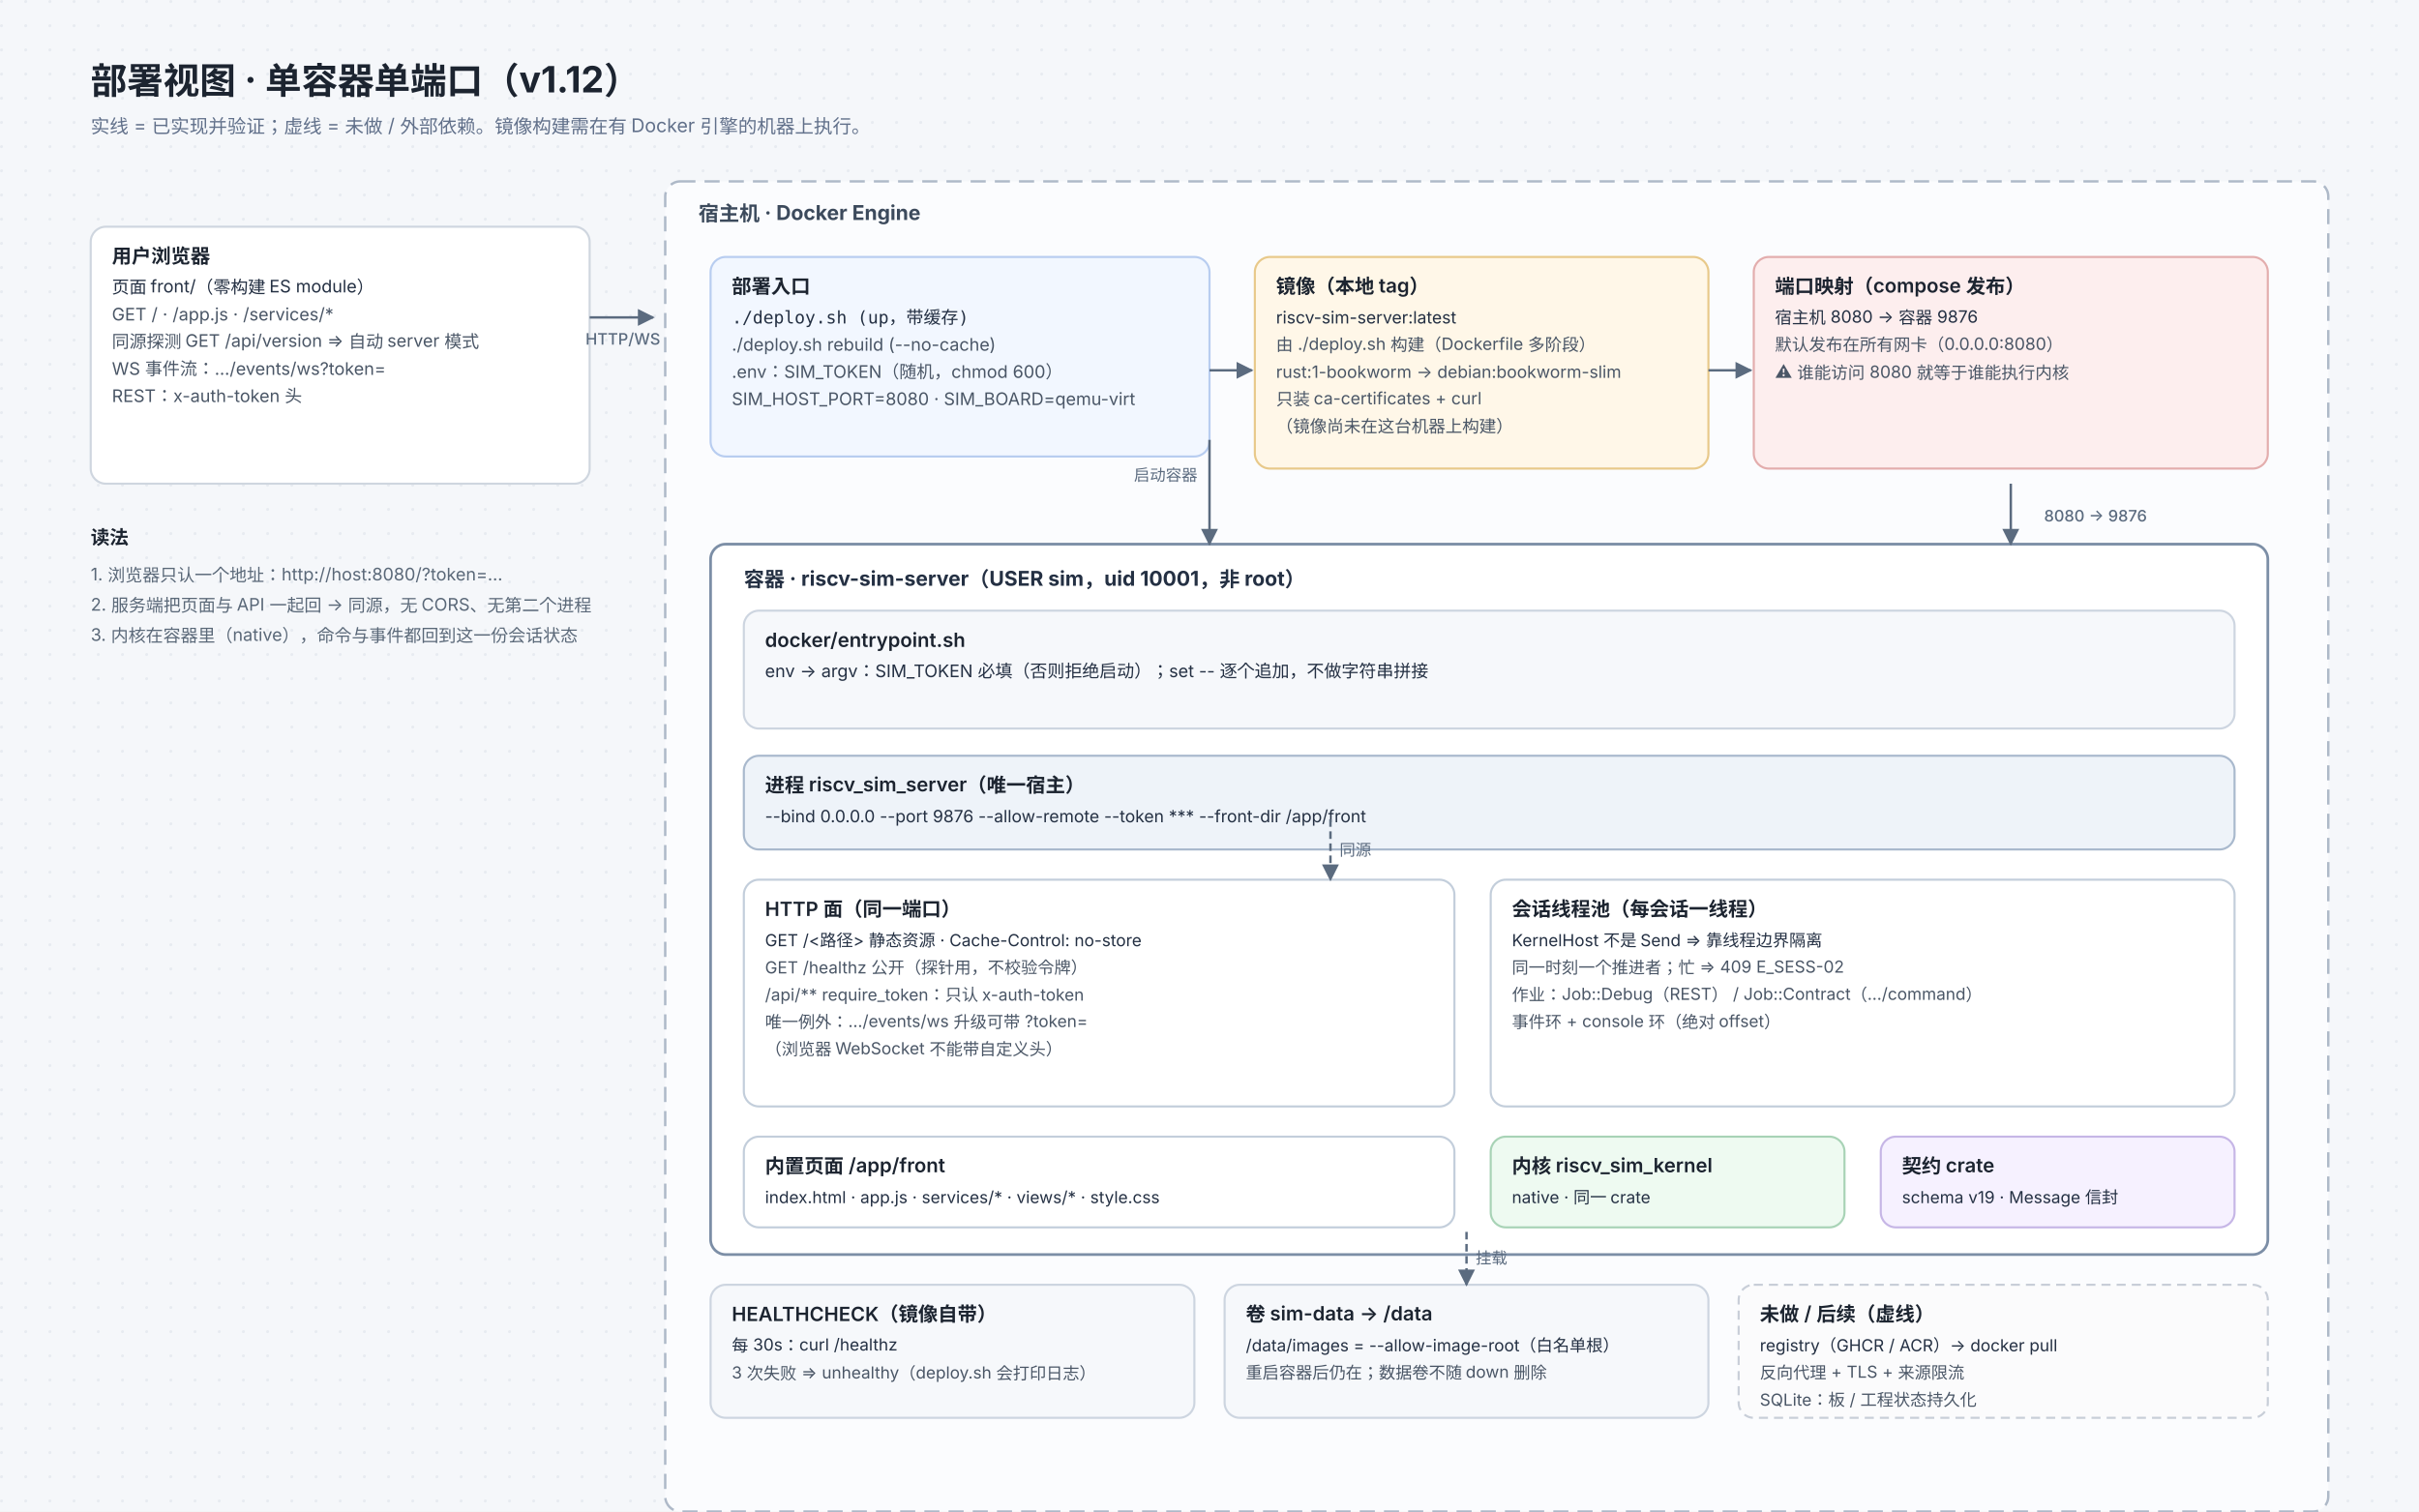
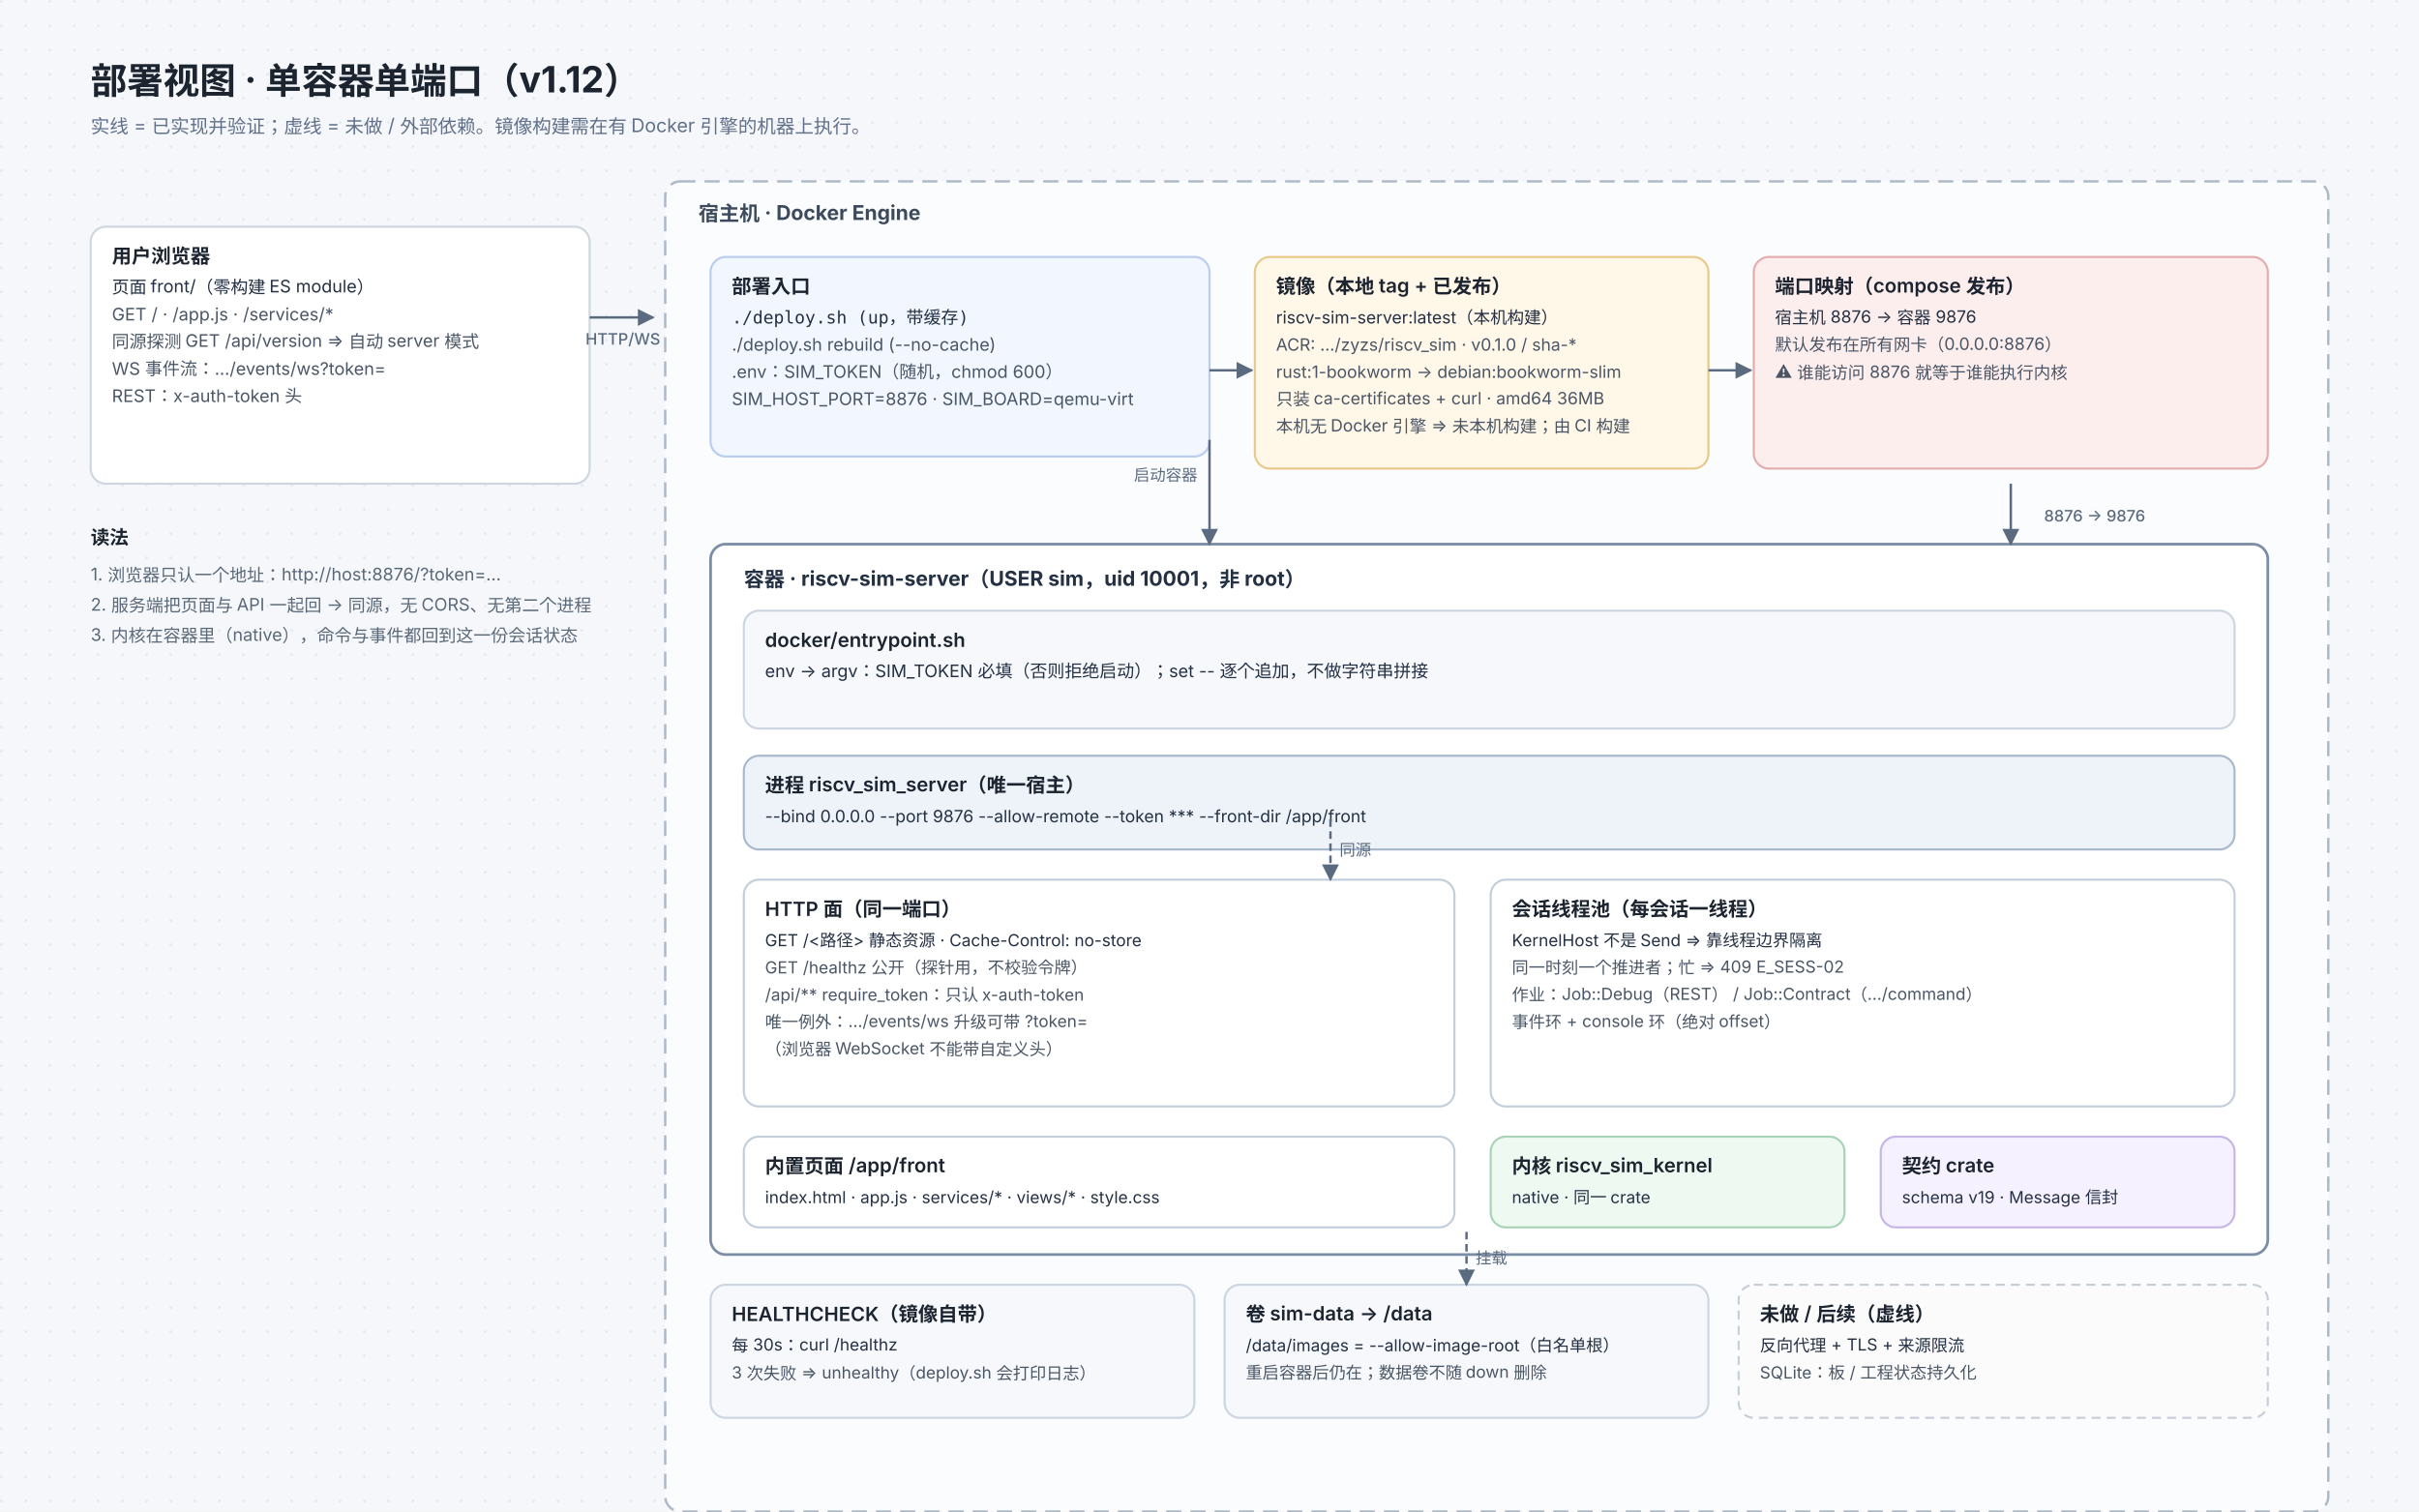
<svg xmlns="http://www.w3.org/2000/svg" width="1600" height="1000" viewBox="0 0 1600 1000">
  <defs>
    <marker id="arrow" viewBox="0 0 10 10" refX="9" refY="5" markerWidth="7" markerHeight="7" orient="auto">
      <path d="M0,0 L10,5 L0,10 z" fill="#5b6b7f" />
    </marker>
    <pattern id="dots" width="16" height="16" patternUnits="userSpaceOnUse">
      <circle cx="1" cy="1" r="1" fill="#e6eaef" />
    </pattern>
  </defs>
  <rect width="1600" height="1000" fill="#f5f7fa" />
  <rect width="1600" height="1000" fill="url(#dots)" opacity="0.9" />
  <text x="60" y="62" font-family="-apple-system,BlinkMacSystemFont,PingFang SC,Helvetica Neue,sans-serif" font-size="24" font-weight="700" fill="#1c2430" text-anchor="start" opacity="1">部署视图 · 单容器单端口（v1.12）</text>
  <text x="60" y="88" font-family="-apple-system,BlinkMacSystemFont,PingFang SC,Helvetica Neue,sans-serif" font-size="12.5" font-weight="400" fill="#61708a" text-anchor="start" opacity="1">实线 = 已实现并验证；虚线 = 未做 / 外部依赖。镜像构建需在有 Docker 引擎的机器上执行。</text>
  <rect x="60" y="150" width="330" height="170" rx="10" ry="10" fill="#ffffff" stroke="#cfd6df" stroke-width="1.4" opacity="1" />
  <text x="74" y="174" font-family="-apple-system,BlinkMacSystemFont,PingFang SC,Helvetica Neue,sans-serif" font-size="13" font-weight="600" fill="#1c2430" text-anchor="start" opacity="1">用户浏览器</text>
  <text x="74" y="194" font-family="-apple-system,BlinkMacSystemFont,PingFang SC,Helvetica Neue,sans-serif" font-size="11.5" font-weight="400" fill="#243043" text-anchor="start" opacity="1">页面 front/（零构建 ES module）</text>
  <text x="74" y="212" font-family="-apple-system,BlinkMacSystemFont,PingFang SC,Helvetica Neue,sans-serif" font-size="11.5" font-weight="400" fill="#4a5666" text-anchor="start" opacity="1">GET / · /app.js · /services/*</text>
  <text x="74" y="230" font-family="-apple-system,BlinkMacSystemFont,PingFang SC,Helvetica Neue,sans-serif" font-size="11.5" font-weight="400" fill="#4a5666" text-anchor="start" opacity="1">同源探测 GET /api/version ⇒ 自动 server 模式</text>
  <text x="74" y="248" font-family="-apple-system,BlinkMacSystemFont,PingFang SC,Helvetica Neue,sans-serif" font-size="11.5" font-weight="400" fill="#4a5666" text-anchor="start" opacity="1">WS 事件流：…/events/ws?token=</text>
  <text x="74" y="266" font-family="-apple-system,BlinkMacSystemFont,PingFang SC,Helvetica Neue,sans-serif" font-size="11.5" font-weight="400" fill="#4a5666" text-anchor="start" opacity="1">REST：x-auth-token 头</text>
  <rect x="440" y="120" width="1100" height="880" rx="10" ry="10" fill="#fbfcfe" stroke="#aeb9c8" stroke-width="1.6" stroke-dasharray="10 6" opacity="1" />
  <text x="462" y="146" font-family="-apple-system,BlinkMacSystemFont,PingFang SC,Helvetica Neue,sans-serif" font-size="13.5" font-weight="700" fill="#3c4a5c" text-anchor="start" opacity="1">宿主机 · Docker Engine</text>
  <rect x="470" y="170" width="330" height="132" rx="10" ry="10" fill="#f2f7ff" stroke="#b8cdf0" stroke-width="1.4" opacity="1" />
  <text x="484" y="194" font-family="-apple-system,BlinkMacSystemFont,PingFang SC,Helvetica Neue,sans-serif" font-size="13" font-weight="600" fill="#1c2430" text-anchor="start" opacity="1">部署入口</text>
  <text x="484" y="214" font-family="ui-monospace,SFMono-Regular,Menlo,monospace" font-size="11.5" font-weight="400" fill="#243043" text-anchor="start" opacity="1">./deploy.sh            (up，带缓存)</text>
  <text x="484" y="232" font-family="-apple-system,BlinkMacSystemFont,PingFang SC,Helvetica Neue,sans-serif" font-size="11.5" font-weight="400" fill="#4a5666" text-anchor="start" opacity="1">./deploy.sh rebuild    (--no-cache)</text>
  <text x="484" y="250" font-family="-apple-system,BlinkMacSystemFont,PingFang SC,Helvetica Neue,sans-serif" font-size="11.5" font-weight="400" fill="#4a5666" text-anchor="start" opacity="1">.env：SIM_TOKEN（随机，chmod 600）</text>
-   <text x="484" y="268" font-family="-apple-system,BlinkMacSystemFont,PingFang SC,Helvetica Neue,sans-serif" font-size="11.5" font-weight="400" fill="#4a5666" text-anchor="start" opacity="1">SIM_HOST_PORT=8080 · SIM_BOARD=qemu-virt</text>
+   <text x="484" y="268" font-family="-apple-system,BlinkMacSystemFont,PingFang SC,Helvetica Neue,sans-serif" font-size="11.5" font-weight="400" fill="#4a5666" text-anchor="start" opacity="1">SIM_HOST_PORT=8876 · SIM_BOARD=qemu-virt</text>
  <rect x="830" y="170" width="300" height="140" rx="10" ry="10" fill="#fff7e8" stroke="#e8c98a" stroke-width="1.4" opacity="1" />
-   <text x="844" y="194" font-family="-apple-system,BlinkMacSystemFont,PingFang SC,Helvetica Neue,sans-serif" font-size="13" font-weight="600" fill="#1c2430" text-anchor="start" opacity="1">镜像（本地 tag）</text>
-   <text x="844" y="214" font-family="-apple-system,BlinkMacSystemFont,PingFang SC,Helvetica Neue,sans-serif" font-size="11.2" font-weight="400" fill="#243043" text-anchor="start" opacity="1">riscv-sim-server:latest</text>
-   <text x="844" y="232" font-family="-apple-system,BlinkMacSystemFont,PingFang SC,Helvetica Neue,sans-serif" font-size="11.2" font-weight="400" fill="#4a5666" text-anchor="start" opacity="1">由 ./deploy.sh 构建（Dockerfile 多阶段）</text>
+   <text x="844" y="194" font-family="-apple-system,BlinkMacSystemFont,PingFang SC,Helvetica Neue,sans-serif" font-size="13" font-weight="600" fill="#1c2430" text-anchor="start" opacity="1">镜像（本地 tag + 已发布）</text>
+   <text x="844" y="214" font-family="-apple-system,BlinkMacSystemFont,PingFang SC,Helvetica Neue,sans-serif" font-size="11.2" font-weight="400" fill="#243043" text-anchor="start" opacity="1">riscv-sim-server:latest（本机构建）</text>
+   <text x="844" y="232" font-family="-apple-system,BlinkMacSystemFont,PingFang SC,Helvetica Neue,sans-serif" font-size="11.2" font-weight="400" fill="#4a5666" text-anchor="start" opacity="1">ACR: …/zyzs/riscv_sim · v0.1.0 / sha-*</text>
  <text x="844" y="250" font-family="-apple-system,BlinkMacSystemFont,PingFang SC,Helvetica Neue,sans-serif" font-size="11.2" font-weight="400" fill="#4a5666" text-anchor="start" opacity="1">rust:1-bookworm → debian:bookworm-slim</text>
-   <text x="844" y="268" font-family="-apple-system,BlinkMacSystemFont,PingFang SC,Helvetica Neue,sans-serif" font-size="11.2" font-weight="400" fill="#4a5666" text-anchor="start" opacity="1">只装 ca-certificates + curl</text>
-   <text x="844" y="286" font-family="-apple-system,BlinkMacSystemFont,PingFang SC,Helvetica Neue,sans-serif" font-size="11.2" font-weight="400" fill="#4a5666" text-anchor="start" opacity="1">（镜像尚未在这台机器上构建）</text>
+   <text x="844" y="268" font-family="-apple-system,BlinkMacSystemFont,PingFang SC,Helvetica Neue,sans-serif" font-size="11.2" font-weight="400" fill="#4a5666" text-anchor="start" opacity="1">只装 ca-certificates + curl · amd64 36MB</text>
+   <text x="844" y="286" font-family="-apple-system,BlinkMacSystemFont,PingFang SC,Helvetica Neue,sans-serif" font-size="11.2" font-weight="400" fill="#4a5666" text-anchor="start" opacity="1">本机无 Docker 引擎 ⇒ 未本机构建；由 CI 构建</text>
  <rect x="1160" y="170" width="340" height="140" rx="10" ry="10" fill="#fdeeee" stroke="#e3adad" stroke-width="1.4" opacity="1" />
  <text x="1174" y="194" font-family="-apple-system,BlinkMacSystemFont,PingFang SC,Helvetica Neue,sans-serif" font-size="13" font-weight="600" fill="#1c2430" text-anchor="start" opacity="1">端口映射（compose 发布）</text>
-   <text x="1174" y="214" font-family="-apple-system,BlinkMacSystemFont,PingFang SC,Helvetica Neue,sans-serif" font-size="11.2" font-weight="400" fill="#243043" text-anchor="start" opacity="1">宿主机 8080  →  容器 9876</text>
-   <text x="1174" y="232" font-family="-apple-system,BlinkMacSystemFont,PingFang SC,Helvetica Neue,sans-serif" font-size="11.2" font-weight="400" fill="#4a5666" text-anchor="start" opacity="1">默认发布在所有网卡（0.0.0.0:8080）</text>
-   <text x="1174" y="250" font-family="-apple-system,BlinkMacSystemFont,PingFang SC,Helvetica Neue,sans-serif" font-size="11.2" font-weight="400" fill="#4a5666" text-anchor="start" opacity="1">⚠ 谁能访问 8080 就等于谁能执行内核</text>
+   <text x="1174" y="214" font-family="-apple-system,BlinkMacSystemFont,PingFang SC,Helvetica Neue,sans-serif" font-size="11.2" font-weight="400" fill="#243043" text-anchor="start" opacity="1">宿主机 8876  →  容器 9876</text>
+   <text x="1174" y="232" font-family="-apple-system,BlinkMacSystemFont,PingFang SC,Helvetica Neue,sans-serif" font-size="11.2" font-weight="400" fill="#4a5666" text-anchor="start" opacity="1">默认发布在所有网卡（0.0.0.0:8876）</text>
+   <text x="1174" y="250" font-family="-apple-system,BlinkMacSystemFont,PingFang SC,Helvetica Neue,sans-serif" font-size="11.2" font-weight="400" fill="#4a5666" text-anchor="start" opacity="1">⚠ 谁能访问 8876 就等于谁能执行内核</text>
  <rect x="470" y="360" width="1030" height="470" rx="10" ry="10" fill="#ffffff" stroke="#7c8ea6" stroke-width="1.8" opacity="1" />
  <text x="492" y="388" font-family="-apple-system,BlinkMacSystemFont,PingFang SC,Helvetica Neue,sans-serif" font-size="13.5" font-weight="700" fill="#243043" text-anchor="start" opacity="1">容器 · riscv-sim-server（USER sim，uid 10001，非 root）</text>
  <rect x="492" y="404" width="986" height="78" rx="10" ry="10" fill="#f6f8fb" stroke="#cdd5e0" stroke-width="1.4" opacity="1" />
  <text x="506" y="428" font-family="-apple-system,BlinkMacSystemFont,PingFang SC,Helvetica Neue,sans-serif" font-size="13" font-weight="600" fill="#1c2430" text-anchor="start" opacity="1">docker/entrypoint.sh</text>
  <text x="506" y="448" font-family="-apple-system,BlinkMacSystemFont,PingFang SC,Helvetica Neue,sans-serif" font-size="11.5" font-weight="400" fill="#243043" text-anchor="start" opacity="1">env → argv：SIM_TOKEN 必填（否则拒绝启动）；set -- 逐个追加，不做字符串拼接</text>
  <rect x="492" y="500" width="986" height="62" rx="10" ry="10" fill="#eef3f9" stroke="#a9b9cd" stroke-width="1.4" opacity="1" />
  <text x="506" y="524" font-family="-apple-system,BlinkMacSystemFont,PingFang SC,Helvetica Neue,sans-serif" font-size="13" font-weight="600" fill="#1c2430" text-anchor="start" opacity="1">进程 riscv_sim_server（唯一宿主）</text>
  <text x="506" y="544" font-family="-apple-system,BlinkMacSystemFont,PingFang SC,Helvetica Neue,sans-serif" font-size="11.2" font-weight="400" fill="#243043" text-anchor="start" opacity="1">--bind 0.0.0.0 --port 9876 --allow-remote --token *** --front-dir /app/front</text>
  <rect x="492" y="582" width="470" height="150" rx="10" ry="10" fill="#ffffff" stroke="#c3cedb" stroke-width="1.4" opacity="1" />
  <text x="506" y="606" font-family="-apple-system,BlinkMacSystemFont,PingFang SC,Helvetica Neue,sans-serif" font-size="13" font-weight="600" fill="#1c2430" text-anchor="start" opacity="1">HTTP 面（同一端口）</text>
  <text x="506" y="626" font-family="-apple-system,BlinkMacSystemFont,PingFang SC,Helvetica Neue,sans-serif" font-size="11.0" font-weight="400" fill="#243043" text-anchor="start" opacity="1">GET /&lt;路径&gt;  静态资源 · Cache-Control: no-store</text>
  <text x="506" y="644" font-family="-apple-system,BlinkMacSystemFont,PingFang SC,Helvetica Neue,sans-serif" font-size="11.0" font-weight="400" fill="#4a5666" text-anchor="start" opacity="1">GET /healthz  公开（探针用，不校验令牌）</text>
  <text x="506" y="662" font-family="-apple-system,BlinkMacSystemFont,PingFang SC,Helvetica Neue,sans-serif" font-size="11.0" font-weight="400" fill="#4a5666" text-anchor="start" opacity="1">/api/**  require_token：只认 x-auth-token</text>
  <text x="506" y="680" font-family="-apple-system,BlinkMacSystemFont,PingFang SC,Helvetica Neue,sans-serif" font-size="11.0" font-weight="400" fill="#4a5666" text-anchor="start" opacity="1">  唯一例外：…/events/ws 升级可带 ?token=</text>
  <text x="506" y="698" font-family="-apple-system,BlinkMacSystemFont,PingFang SC,Helvetica Neue,sans-serif" font-size="11.0" font-weight="400" fill="#4a5666" text-anchor="start" opacity="1">  （浏览器 WebSocket 不能带自定义头）</text>
  <rect x="492" y="752" width="470" height="60" rx="10" ry="10" fill="#ffffff" stroke="#c3cedb" stroke-width="1.4" opacity="1" />
  <text x="506" y="776" font-family="-apple-system,BlinkMacSystemFont,PingFang SC,Helvetica Neue,sans-serif" font-size="13" font-weight="600" fill="#1c2430" text-anchor="start" opacity="1">内置页面 /app/front</text>
  <text x="506" y="796" font-family="-apple-system,BlinkMacSystemFont,PingFang SC,Helvetica Neue,sans-serif" font-size="11.0" font-weight="400" fill="#243043" text-anchor="start" opacity="1">index.html · app.js · services/* · views/* · style.css</text>
  <rect x="986" y="582" width="492" height="150" rx="10" ry="10" fill="#ffffff" stroke="#c3cedb" stroke-width="1.4" opacity="1" />
  <text x="1000" y="606" font-family="-apple-system,BlinkMacSystemFont,PingFang SC,Helvetica Neue,sans-serif" font-size="13" font-weight="600" fill="#1c2430" text-anchor="start" opacity="1">会话线程池（每会话一线程）</text>
  <text x="1000" y="626" font-family="-apple-system,BlinkMacSystemFont,PingFang SC,Helvetica Neue,sans-serif" font-size="11.0" font-weight="400" fill="#243043" text-anchor="start" opacity="1">KernelHost 不是 Send ⇒ 靠线程边界隔离</text>
  <text x="1000" y="644" font-family="-apple-system,BlinkMacSystemFont,PingFang SC,Helvetica Neue,sans-serif" font-size="11.0" font-weight="400" fill="#4a5666" text-anchor="start" opacity="1">同一时刻一个推进者；忙 ⇒ 409 E_SESS-02</text>
  <text x="1000" y="662" font-family="-apple-system,BlinkMacSystemFont,PingFang SC,Helvetica Neue,sans-serif" font-size="11.0" font-weight="400" fill="#4a5666" text-anchor="start" opacity="1">作业：Job::Debug（REST） / Job::Contract（…/command）</text>
  <text x="1000" y="680" font-family="-apple-system,BlinkMacSystemFont,PingFang SC,Helvetica Neue,sans-serif" font-size="11.0" font-weight="400" fill="#4a5666" text-anchor="start" opacity="1">事件环 + console 环（绝对 offset）</text>
  <rect x="986" y="752" width="234" height="60" rx="10" ry="10" fill="#eefaf1" stroke="#a8d3b6" stroke-width="1.4" opacity="1" />
  <text x="1000" y="776" font-family="-apple-system,BlinkMacSystemFont,PingFang SC,Helvetica Neue,sans-serif" font-size="13" font-weight="600" fill="#1c2430" text-anchor="start" opacity="1">内核 riscv_sim_kernel</text>
  <text x="1000" y="796" font-family="-apple-system,BlinkMacSystemFont,PingFang SC,Helvetica Neue,sans-serif" font-size="11.0" font-weight="400" fill="#243043" text-anchor="start" opacity="1">native · 同一 crate</text>
  <rect x="1244" y="752" width="234" height="60" rx="10" ry="10" fill="#f6f1ff" stroke="#c6b6e6" stroke-width="1.4" opacity="1" />
  <text x="1258" y="776" font-family="-apple-system,BlinkMacSystemFont,PingFang SC,Helvetica Neue,sans-serif" font-size="13" font-weight="600" fill="#1c2430" text-anchor="start" opacity="1">契约 crate</text>
  <text x="1258" y="796" font-family="-apple-system,BlinkMacSystemFont,PingFang SC,Helvetica Neue,sans-serif" font-size="11.0" font-weight="400" fill="#243043" text-anchor="start" opacity="1">schema v19 · Message 信封</text>
  <rect x="470" y="850" width="320" height="88" rx="10" ry="10" fill="#f6f8fb" stroke="#cdd5e0" stroke-width="1.4" opacity="1" />
  <text x="484" y="874" font-family="-apple-system,BlinkMacSystemFont,PingFang SC,Helvetica Neue,sans-serif" font-size="13" font-weight="600" fill="#1c2430" text-anchor="start" opacity="1">HEALTHCHECK（镜像自带）</text>
  <text x="484" y="894" font-family="-apple-system,BlinkMacSystemFont,PingFang SC,Helvetica Neue,sans-serif" font-size="11.0" font-weight="400" fill="#243043" text-anchor="start" opacity="1">每 30s：curl /healthz</text>
  <text x="484" y="912" font-family="-apple-system,BlinkMacSystemFont,PingFang SC,Helvetica Neue,sans-serif" font-size="11.0" font-weight="400" fill="#4a5666" text-anchor="start" opacity="1">3 次失败 ⇒ unhealthy（deploy.sh 会打印日志）</text>
  <rect x="810" y="850" width="320" height="88" rx="10" ry="10" fill="#f6f8fb" stroke="#cdd5e0" stroke-width="1.4" opacity="1" />
  <text x="824" y="874" font-family="-apple-system,BlinkMacSystemFont,PingFang SC,Helvetica Neue,sans-serif" font-size="13" font-weight="600" fill="#1c2430" text-anchor="start" opacity="1">卷 sim-data → /data</text>
  <text x="824" y="894" font-family="-apple-system,BlinkMacSystemFont,PingFang SC,Helvetica Neue,sans-serif" font-size="11.0" font-weight="400" fill="#243043" text-anchor="start" opacity="1">/data/images = --allow-image-root（白名单根）</text>
  <text x="824" y="912" font-family="-apple-system,BlinkMacSystemFont,PingFang SC,Helvetica Neue,sans-serif" font-size="11.0" font-weight="400" fill="#4a5666" text-anchor="start" opacity="1">重启容器后仍在；数据卷不随 down 删除</text>
  <rect x="1150" y="850" width="350" height="88" rx="10" ry="10" fill="#fbfbfc" stroke="#c8ced8" stroke-width="1.4" stroke-dasharray="6 4" opacity="1" />
  <text x="1164" y="874" font-family="-apple-system,BlinkMacSystemFont,PingFang SC,Helvetica Neue,sans-serif" font-size="13" font-weight="600" fill="#1c2430" text-anchor="start" opacity="1">未做 / 后续（虚线）</text>
-   <text x="1164" y="894" font-family="-apple-system,BlinkMacSystemFont,PingFang SC,Helvetica Neue,sans-serif" font-size="11.0" font-weight="400" fill="#243043" text-anchor="start" opacity="1">registry（GHCR / ACR）→ docker pull</text>
-   <text x="1164" y="912" font-family="-apple-system,BlinkMacSystemFont,PingFang SC,Helvetica Neue,sans-serif" font-size="11.0" font-weight="400" fill="#4a5666" text-anchor="start" opacity="1">反向代理 + TLS + 来源限流</text>
-   <text x="1164" y="930" font-family="-apple-system,BlinkMacSystemFont,PingFang SC,Helvetica Neue,sans-serif" font-size="11.0" font-weight="400" fill="#4a5666" text-anchor="start" opacity="1">SQLite：板 / 工程状态持久化</text>
+   <text x="1164" y="894" font-family="-apple-system,BlinkMacSystemFont,PingFang SC,Helvetica Neue,sans-serif" font-size="11.0" font-weight="400" fill="#243043" text-anchor="start" opacity="1">反向代理 + TLS + 来源限流</text>
+   <text x="1164" y="912" font-family="-apple-system,BlinkMacSystemFont,PingFang SC,Helvetica Neue,sans-serif" font-size="11.0" font-weight="400" fill="#4a5666" text-anchor="start" opacity="1">SQLite：板 / 工程状态持久化</text>
  <line x1="390" y1="210" x2="432" y2="210" stroke="#5b6b7f" stroke-width="1.6" marker-end="url(#arrow)" />
  <text x="412" y="228" font-family="-apple-system,BlinkMacSystemFont,PingFang SC,Helvetica Neue,sans-serif" font-size="10.5" font-weight="500" fill="#5b6b7f" text-anchor="middle" opacity="1">HTTP/WS</text>
  <line x1="800" y1="245" x2="828" y2="245" stroke="#5b6b7f" stroke-width="1.6" marker-end="url(#arrow)" />
  <line x1="1130" y1="245" x2="1158" y2="245" stroke="#5b6b7f" stroke-width="1.6" marker-end="url(#arrow)" />
  <line x1="1330" y1="320" x2="1330" y2="360" stroke="#5b6b7f" stroke-width="1.6" marker-end="url(#arrow)" />
-   <text x="1352" y="345" font-family="-apple-system,BlinkMacSystemFont,PingFang SC,Helvetica Neue,sans-serif" font-size="10.5" font-weight="500" fill="#5b6b7f" text-anchor="start" opacity="1">8080 → 9876</text>
+   <text x="1352" y="345" font-family="-apple-system,BlinkMacSystemFont,PingFang SC,Helvetica Neue,sans-serif" font-size="10.5" font-weight="500" fill="#5b6b7f" text-anchor="start" opacity="1">8876 → 9876</text>
  <line x1="800" y1="291" x2="800" y2="360" stroke="#5b6b7f" stroke-width="1.6" marker-end="url(#arrow)" />
  <text x="792" y="318" font-family="-apple-system,BlinkMacSystemFont,PingFang SC,Helvetica Neue,sans-serif" font-size="10.5" font-weight="500" fill="#5b6b7f" text-anchor="end" opacity="1">启动容器</text>
  <line x1="970" y1="815" x2="970" y2="850" stroke="#5b6b7f" stroke-width="1.6" marker-end="url(#arrow)" stroke-dasharray="5 3" />
  <text x="976" y="836" font-family="-apple-system,BlinkMacSystemFont,PingFang SC,Helvetica Neue,sans-serif" font-size="10.5" font-weight="500" fill="#5b6b7f" text-anchor="start" opacity="1">挂载</text>
  <line x1="880" y1="542" x2="880" y2="582" stroke="#5b6b7f" stroke-width="1.6" marker-end="url(#arrow)" stroke-dasharray="5 3" />
  <text x="886" y="566" font-family="-apple-system,BlinkMacSystemFont,PingFang SC,Helvetica Neue,sans-serif" font-size="10.5" font-weight="500" fill="#5b6b7f" text-anchor="start" opacity="1">同源</text>
  <text x="60" y="360" font-family="-apple-system,BlinkMacSystemFont,PingFang SC,Helvetica Neue,sans-serif" font-size="12.5" font-weight="700" fill="#1c2430" text-anchor="start" opacity="1">读法</text>
-   <text x="60" y="384" font-family="-apple-system,BlinkMacSystemFont,PingFang SC,Helvetica Neue,sans-serif" font-size="11.5" font-weight="400" fill="#5a6878" text-anchor="start" opacity="1">1. 浏览器只认一个地址：http://host:8080/?token=…</text>
+   <text x="60" y="384" font-family="-apple-system,BlinkMacSystemFont,PingFang SC,Helvetica Neue,sans-serif" font-size="11.5" font-weight="400" fill="#5a6878" text-anchor="start" opacity="1">1. 浏览器只认一个地址：http://host:8876/?token=…</text>
  <text x="60" y="404" font-family="-apple-system,BlinkMacSystemFont,PingFang SC,Helvetica Neue,sans-serif" font-size="11.5" font-weight="400" fill="#5a6878" text-anchor="start" opacity="1">2. 服务端把页面与 API 一起回 → 同源，无 CORS、无第二个进程</text>
  <text x="60" y="424" font-family="-apple-system,BlinkMacSystemFont,PingFang SC,Helvetica Neue,sans-serif" font-size="11.5" font-weight="400" fill="#5a6878" text-anchor="start" opacity="1">3. 内核在容器里（native），命令与事件都回到这一份会话状态</text>
</svg>
